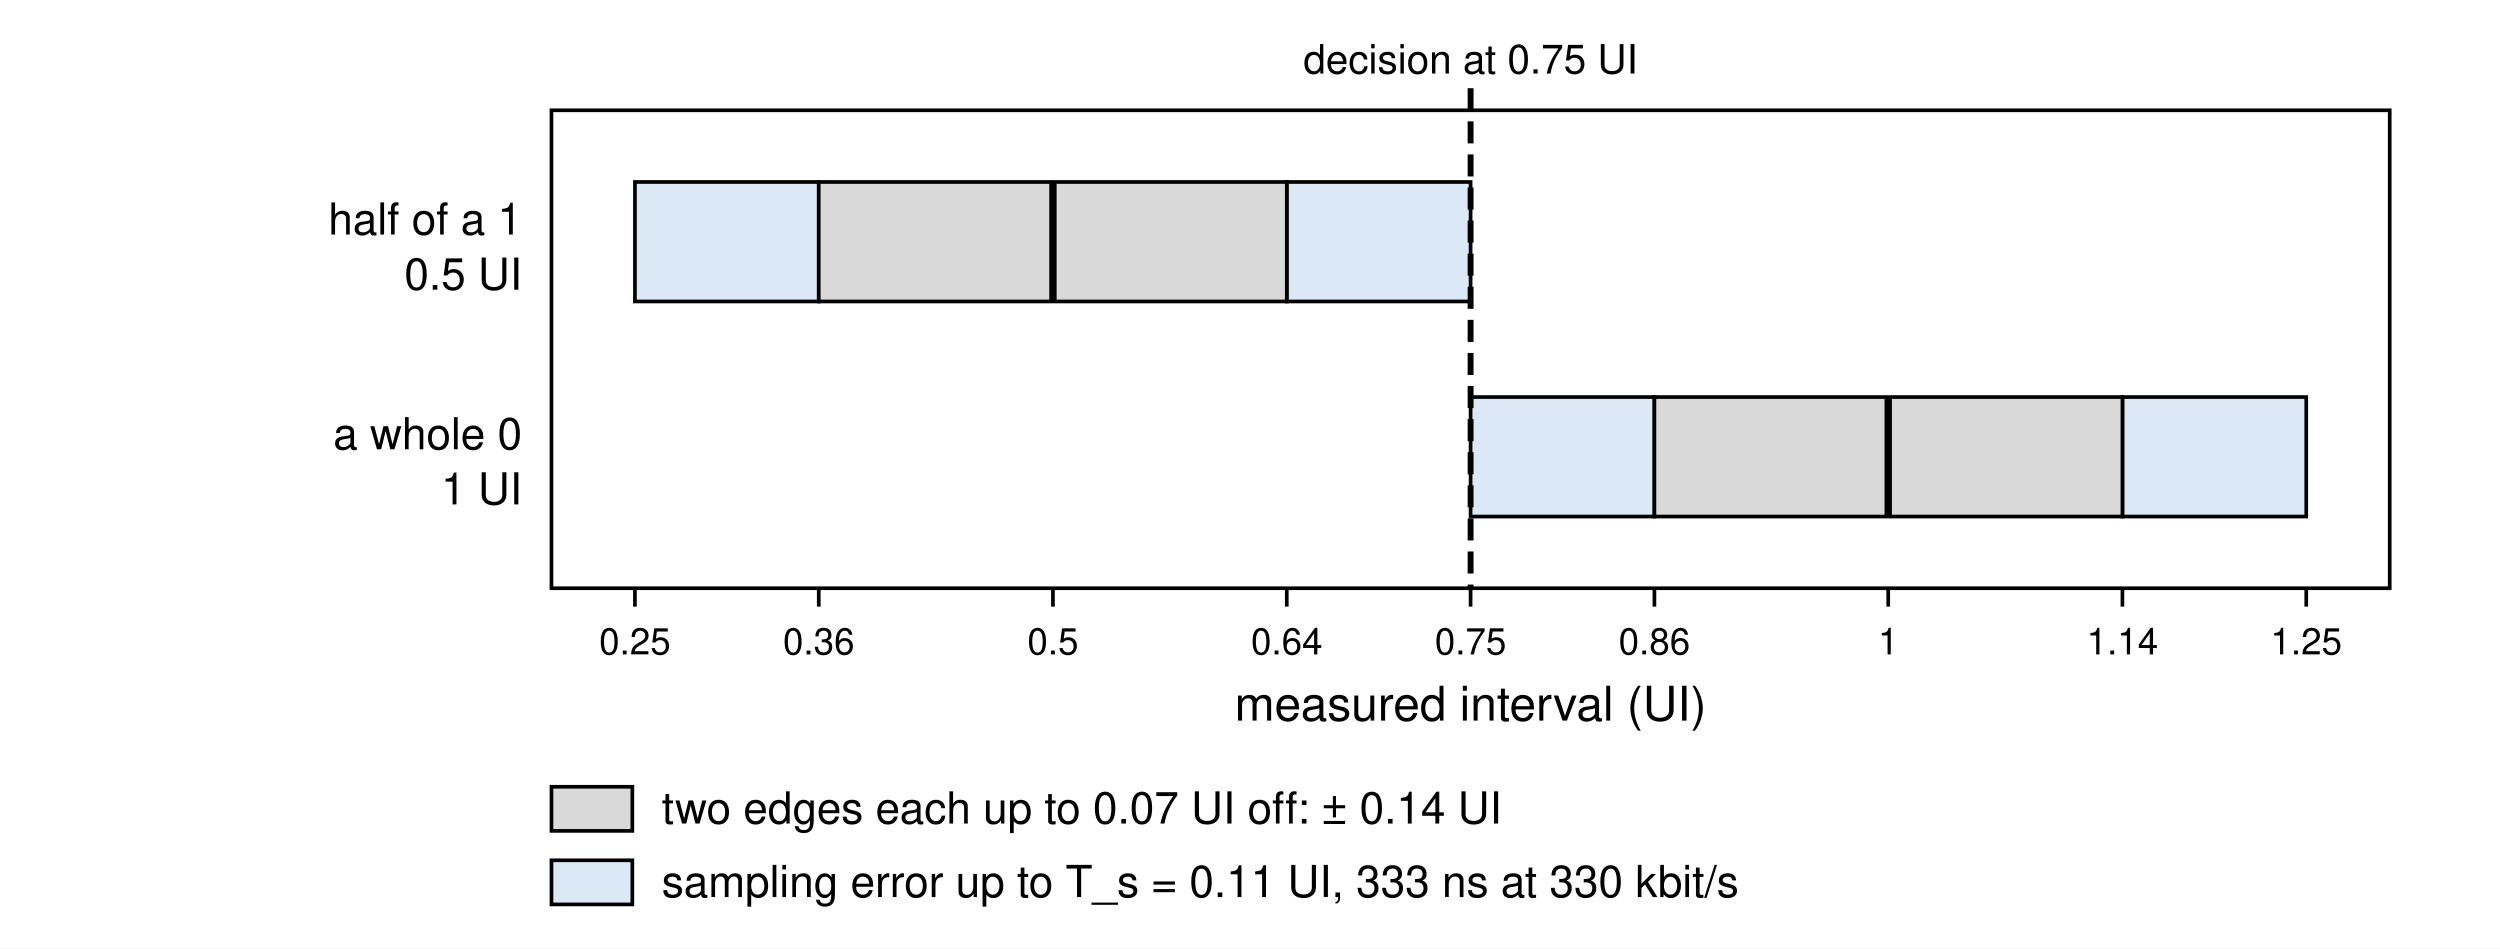
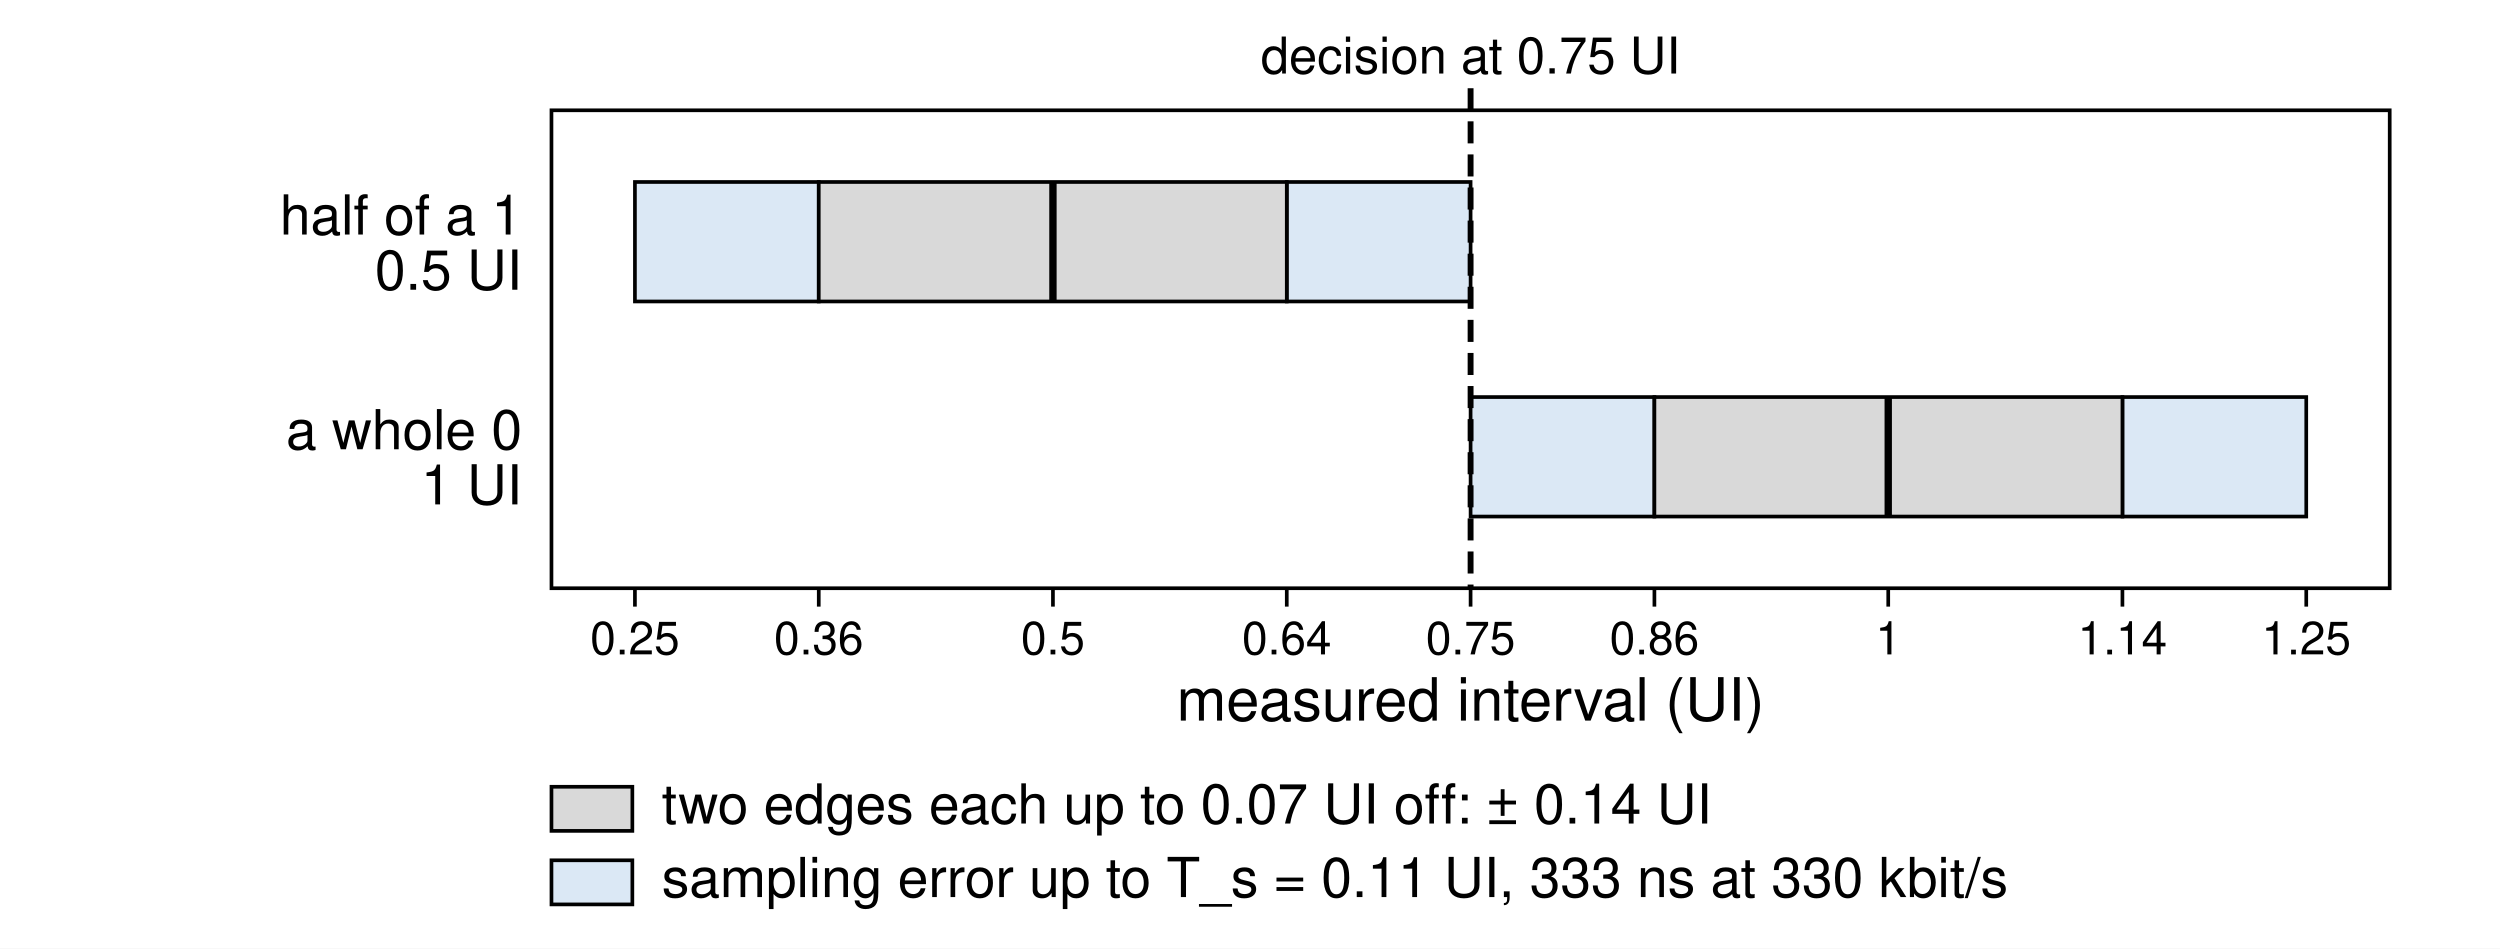
<svg xmlns="http://www.w3.org/2000/svg" width="680" height="258" viewBox="0 0 680 258">
  <defs>
    <marker id="arr" viewBox="0 0 10 10" refX="9" refY="5" markerWidth="7" markerHeight="7" orient="auto-start-reverse">
      <path d="M0,0 L10,5 L0,10 z" fill="#000000" />
    </marker>
  </defs>
  <rect width="680" height="258" fill="#ffffff" />
  <rect x="150.0" y="30.0" width="500.0" height="130.0" rx="0" fill="none" stroke="#000000" stroke-width="1.0" />
  <rect x="172.7" y="49.5" width="50.0" height="32.5" rx="0" fill="#dbe8f5" stroke="#000000" stroke-width="1.0" />
  <rect x="350.0" y="49.5" width="50.0" height="32.5" rx="0" fill="#dbe8f5" stroke="#000000" stroke-width="1.0" />
  <rect x="222.7" y="49.5" width="127.3" height="32.5" rx="0" fill="#d9d9d9" stroke="#000000" stroke-width="1.0" />
  <line x1="286.4" y1="49.5" x2="286.4" y2="82.0" stroke="#000000" stroke-width="2.0" />
-   <text x="142.0" y="63.8" font-family="Helvetica, Arial, sans-serif" font-size="12" text-anchor="end" font-weight="normal" fill="#000000">half of a 1</text>
-   <text x="142.0" y="78.8" font-family="Helvetica, Arial, sans-serif" font-size="12" text-anchor="end" font-weight="normal" fill="#000000">0.5 UI</text>
+   <text x="142.0" y="63.8" font-family="Helvetica, Arial, sans-serif" font-size="15.0" text-anchor="end" font-weight="normal" fill="#000000">half of a 1</text>
+   <text x="142.0" y="78.8" font-family="Helvetica, Arial, sans-serif" font-size="15.0" text-anchor="end" font-weight="normal" fill="#000000">0.5 UI</text>
  <rect x="400.0" y="108.0" width="50.0" height="32.5" rx="0" fill="#dbe8f5" stroke="#000000" stroke-width="1.0" />
  <rect x="577.3" y="108.0" width="50.0" height="32.5" rx="0" fill="#dbe8f5" stroke="#000000" stroke-width="1.0" />
  <rect x="450.0" y="108.0" width="127.3" height="32.5" rx="0" fill="#d9d9d9" stroke="#000000" stroke-width="1.0" />
  <line x1="513.6" y1="108.0" x2="513.6" y2="140.5" stroke="#000000" stroke-width="2.0" />
-   <text x="142.0" y="122.2" font-family="Helvetica, Arial, sans-serif" font-size="12" text-anchor="end" font-weight="normal" fill="#000000">a whole 0</text>
-   <text x="142.0" y="137.2" font-family="Helvetica, Arial, sans-serif" font-size="12" text-anchor="end" font-weight="normal" fill="#000000">1 UI</text>
+   <text x="142.0" y="122.2" font-family="Helvetica, Arial, sans-serif" font-size="15.0" text-anchor="end" font-weight="normal" fill="#000000">a whole 0</text>
+   <text x="142.0" y="137.2" font-family="Helvetica, Arial, sans-serif" font-size="15.0" text-anchor="end" font-weight="normal" fill="#000000">1 UI</text>
  <line x1="400.0" y1="24.0" x2="400.0" y2="160.0" stroke="#000000" stroke-width="1.6" stroke-dasharray="6,3" />
-   <text x="400.0" y="20.0" font-family="Helvetica, Arial, sans-serif" font-size="11" text-anchor="middle" font-weight="normal" fill="#000000">decision at 0.75 UI</text>
+   <text x="400.0" y="20.0" font-family="Helvetica, Arial, sans-serif" font-size="13.8" text-anchor="middle" font-weight="normal" fill="#000000">decision at 0.75 UI</text>
  <line x1="172.7" y1="160.0" x2="172.7" y2="165.0" stroke="#000000" stroke-width="1.0" />
-   <text x="172.7" y="178.0" font-family="Helvetica, Arial, sans-serif" font-size="10" text-anchor="middle" font-weight="normal" fill="#000000">0.25</text>
+   <text x="172.7" y="178.0" font-family="Helvetica, Arial, sans-serif" font-size="12.5" text-anchor="middle" font-weight="normal" fill="#000000">0.25</text>
  <line x1="222.7" y1="160.0" x2="222.7" y2="165.0" stroke="#000000" stroke-width="1.0" />
-   <text x="222.7" y="178.0" font-family="Helvetica, Arial, sans-serif" font-size="10" text-anchor="middle" font-weight="normal" fill="#000000">0.36</text>
+   <text x="222.7" y="178.0" font-family="Helvetica, Arial, sans-serif" font-size="12.5" text-anchor="middle" font-weight="normal" fill="#000000">0.36</text>
  <line x1="286.4" y1="160.0" x2="286.4" y2="165.0" stroke="#000000" stroke-width="1.0" />
-   <text x="286.4" y="178.0" font-family="Helvetica, Arial, sans-serif" font-size="10" text-anchor="middle" font-weight="normal" fill="#000000">0.5</text>
+   <text x="286.4" y="178.0" font-family="Helvetica, Arial, sans-serif" font-size="12.5" text-anchor="middle" font-weight="normal" fill="#000000">0.5</text>
  <line x1="350.0" y1="160.0" x2="350.0" y2="165.0" stroke="#000000" stroke-width="1.0" />
-   <text x="350.0" y="178.0" font-family="Helvetica, Arial, sans-serif" font-size="10" text-anchor="middle" font-weight="normal" fill="#000000">0.64</text>
+   <text x="350.0" y="178.0" font-family="Helvetica, Arial, sans-serif" font-size="12.5" text-anchor="middle" font-weight="normal" fill="#000000">0.64</text>
  <line x1="400.0" y1="160.0" x2="400.0" y2="165.0" stroke="#000000" stroke-width="1.0" />
-   <text x="400.0" y="178.0" font-family="Helvetica, Arial, sans-serif" font-size="10" text-anchor="middle" font-weight="normal" fill="#000000">0.75</text>
+   <text x="400.0" y="178.0" font-family="Helvetica, Arial, sans-serif" font-size="12.5" text-anchor="middle" font-weight="normal" fill="#000000">0.75</text>
  <line x1="450.0" y1="160.0" x2="450.0" y2="165.0" stroke="#000000" stroke-width="1.0" />
-   <text x="450.0" y="178.0" font-family="Helvetica, Arial, sans-serif" font-size="10" text-anchor="middle" font-weight="normal" fill="#000000">0.86</text>
+   <text x="450.0" y="178.0" font-family="Helvetica, Arial, sans-serif" font-size="12.5" text-anchor="middle" font-weight="normal" fill="#000000">0.86</text>
  <line x1="513.6" y1="160.0" x2="513.6" y2="165.0" stroke="#000000" stroke-width="1.0" />
-   <text x="513.6" y="178.0" font-family="Helvetica, Arial, sans-serif" font-size="10" text-anchor="middle" font-weight="normal" fill="#000000">1</text>
+   <text x="513.6" y="178.0" font-family="Helvetica, Arial, sans-serif" font-size="12.5" text-anchor="middle" font-weight="normal" fill="#000000">1</text>
  <line x1="577.3" y1="160.0" x2="577.3" y2="165.0" stroke="#000000" stroke-width="1.0" />
-   <text x="577.3" y="178.0" font-family="Helvetica, Arial, sans-serif" font-size="10" text-anchor="middle" font-weight="normal" fill="#000000">1.14</text>
+   <text x="577.3" y="178.0" font-family="Helvetica, Arial, sans-serif" font-size="12.5" text-anchor="middle" font-weight="normal" fill="#000000">1.14</text>
  <line x1="627.3" y1="160.0" x2="627.3" y2="165.0" stroke="#000000" stroke-width="1.0" />
-   <text x="627.3" y="178.0" font-family="Helvetica, Arial, sans-serif" font-size="10" text-anchor="middle" font-weight="normal" fill="#000000">1.25</text>
-   <text x="400.0" y="196.0" font-family="Helvetica, Arial, sans-serif" font-size="13" text-anchor="middle" font-weight="normal" fill="#000000">measured interval (UI)</text>
+   <text x="627.3" y="178.0" font-family="Helvetica, Arial, sans-serif" font-size="12.5" text-anchor="middle" font-weight="normal" fill="#000000">1.25</text>
+   <text x="400.0" y="196.0" font-family="Helvetica, Arial, sans-serif" font-size="16.2" text-anchor="middle" font-weight="normal" fill="#000000">measured interval (UI)</text>
  <rect x="150.0" y="214.0" width="22.0" height="12.0" rx="0" fill="#d9d9d9" stroke="#000000" stroke-width="1.0" />
-   <text x="180.0" y="224.0" font-family="Helvetica, Arial, sans-serif" font-size="12" text-anchor="start" font-weight="normal" fill="#000000">two edges each up to 0.07 UI off: ± 0.14 UI</text>
+   <text x="180.0" y="224.0" font-family="Helvetica, Arial, sans-serif" font-size="15.0" text-anchor="start" font-weight="normal" fill="#000000">two edges each up to 0.07 UI off: ± 0.14 UI</text>
  <rect x="150.0" y="234.0" width="22.0" height="12.0" rx="0" fill="#dbe8f5" stroke="#000000" stroke-width="1.0" />
-   <text x="180.0" y="244.0" font-family="Helvetica, Arial, sans-serif" font-size="12" text-anchor="start" font-weight="normal" fill="#000000">sampling error up to T_s = 0.11 UI, 333 ns at 330 kbit/s</text>
+   <text x="180.0" y="244.0" font-family="Helvetica, Arial, sans-serif" font-size="15.0" text-anchor="start" font-weight="normal" fill="#000000">sampling error up to T_s = 0.11 UI, 333 ns at 330 kbit/s</text>
</svg>
